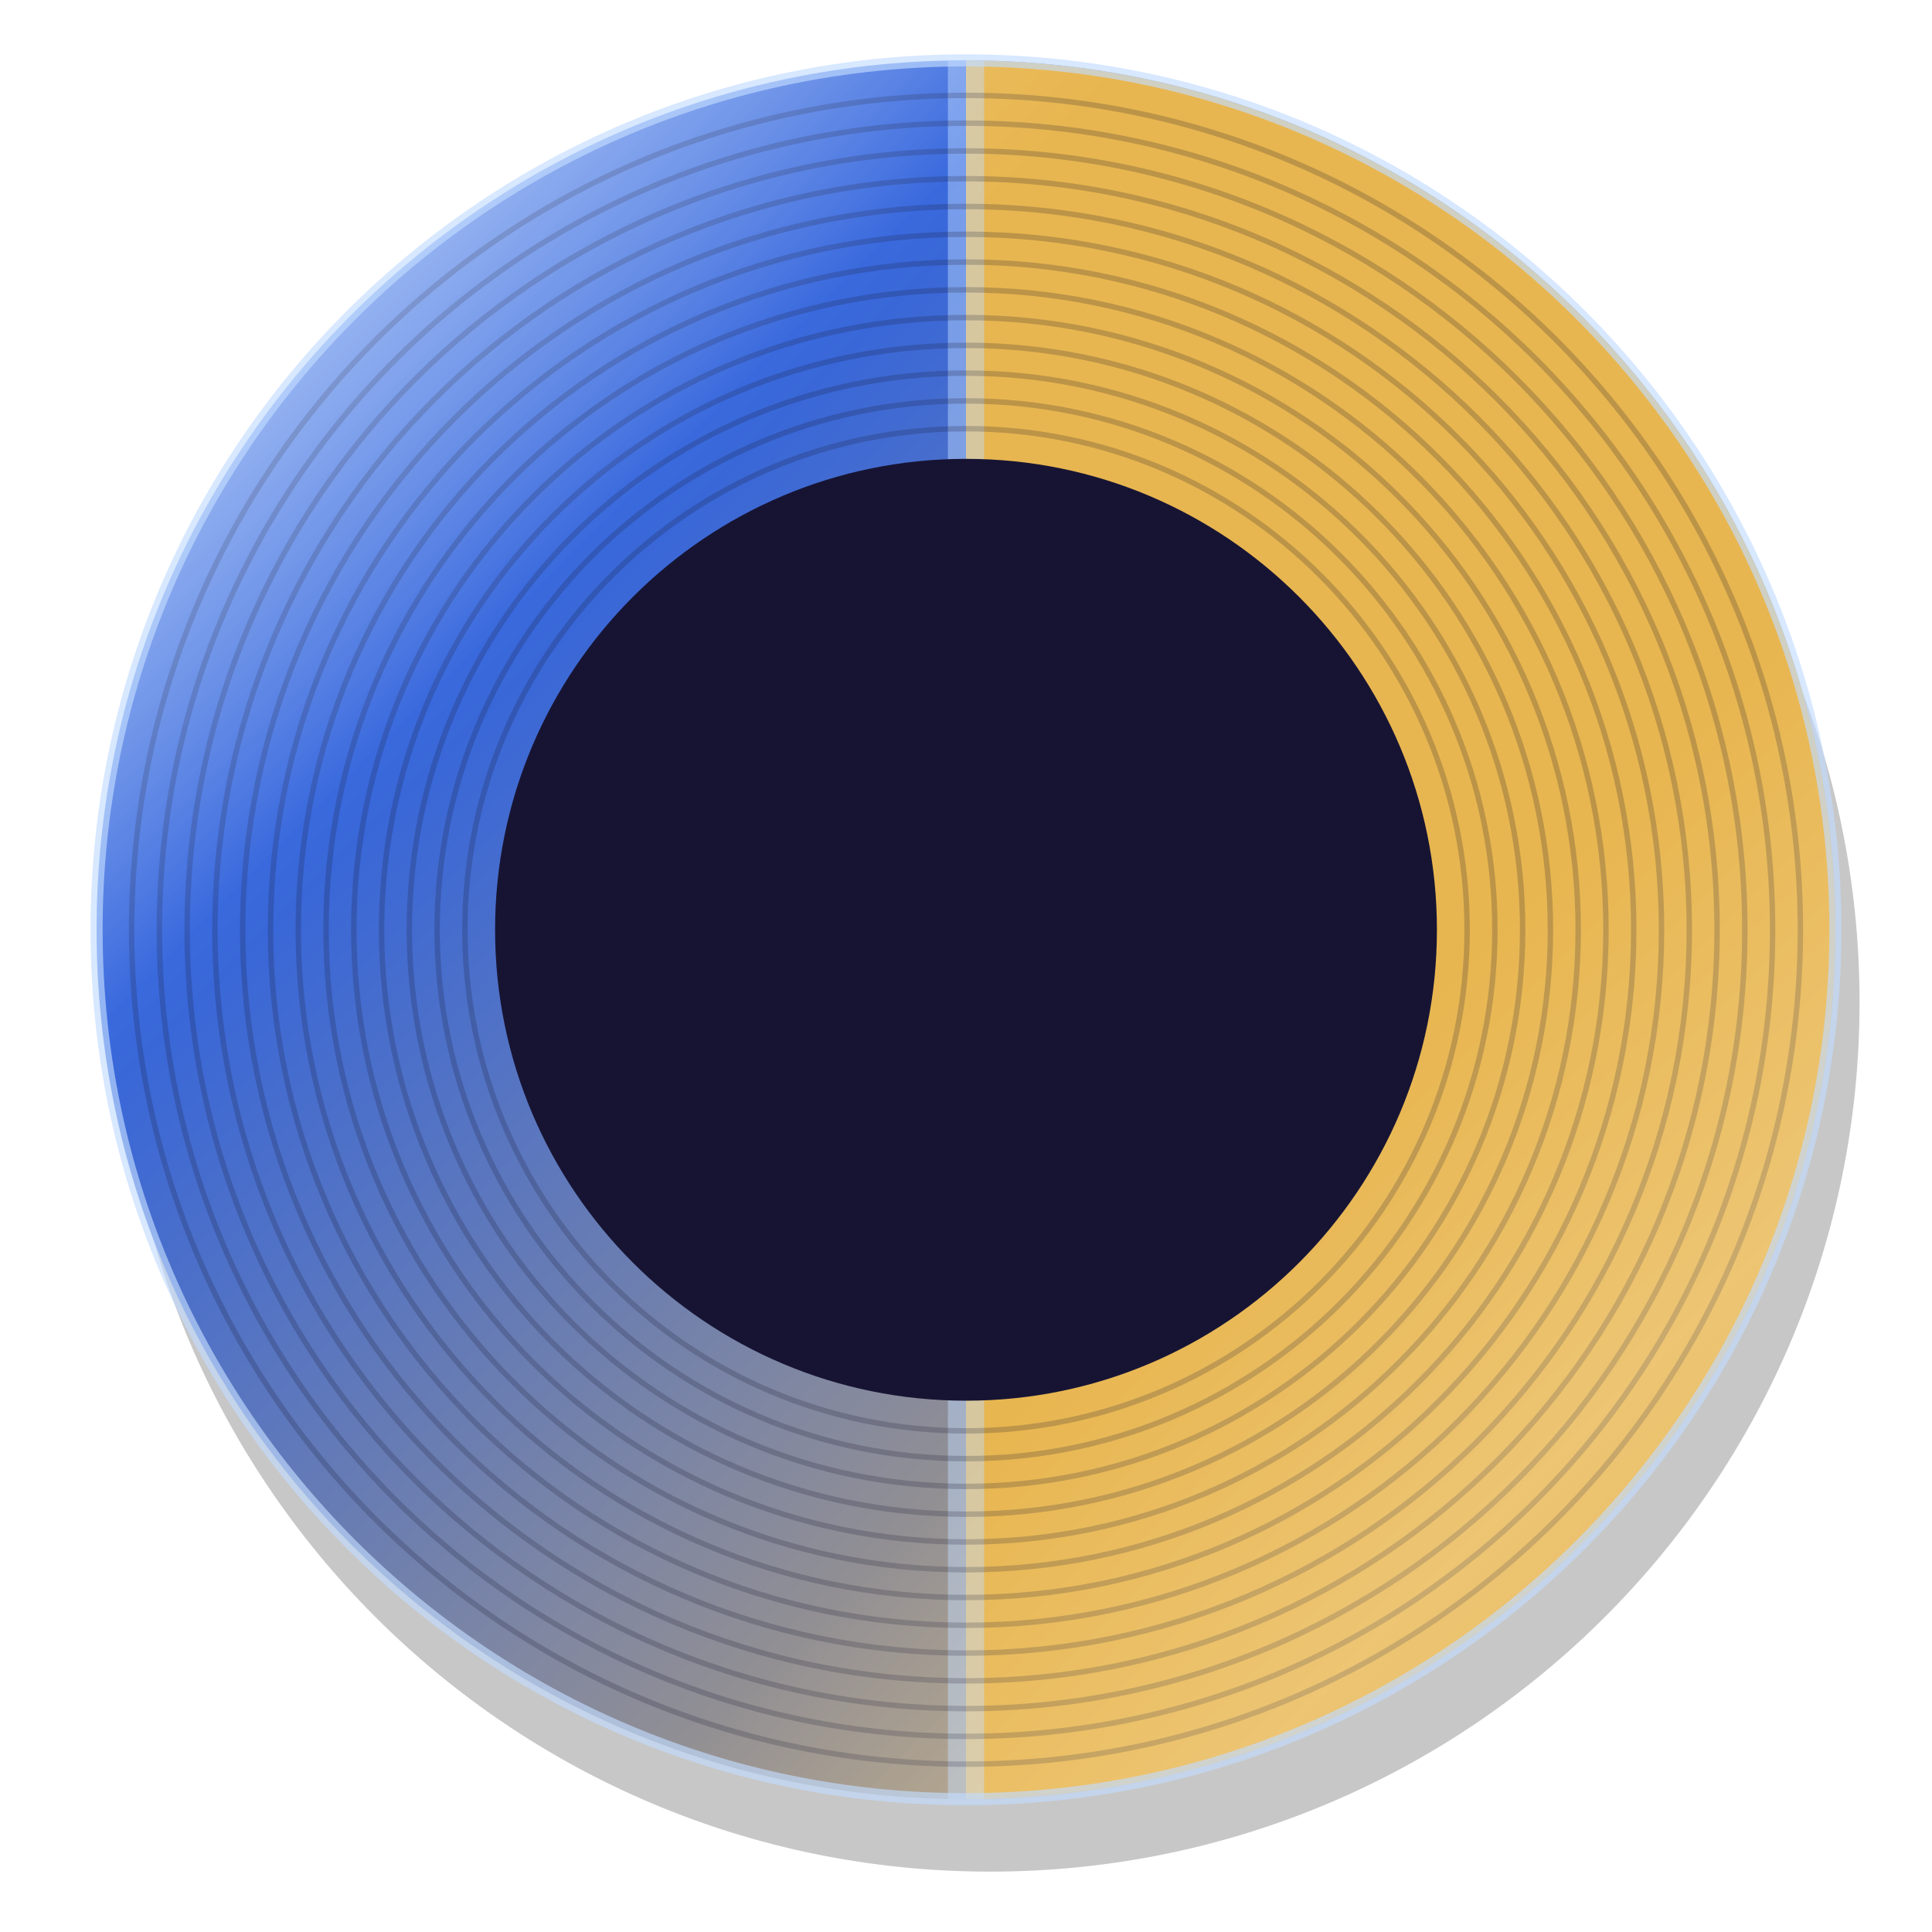
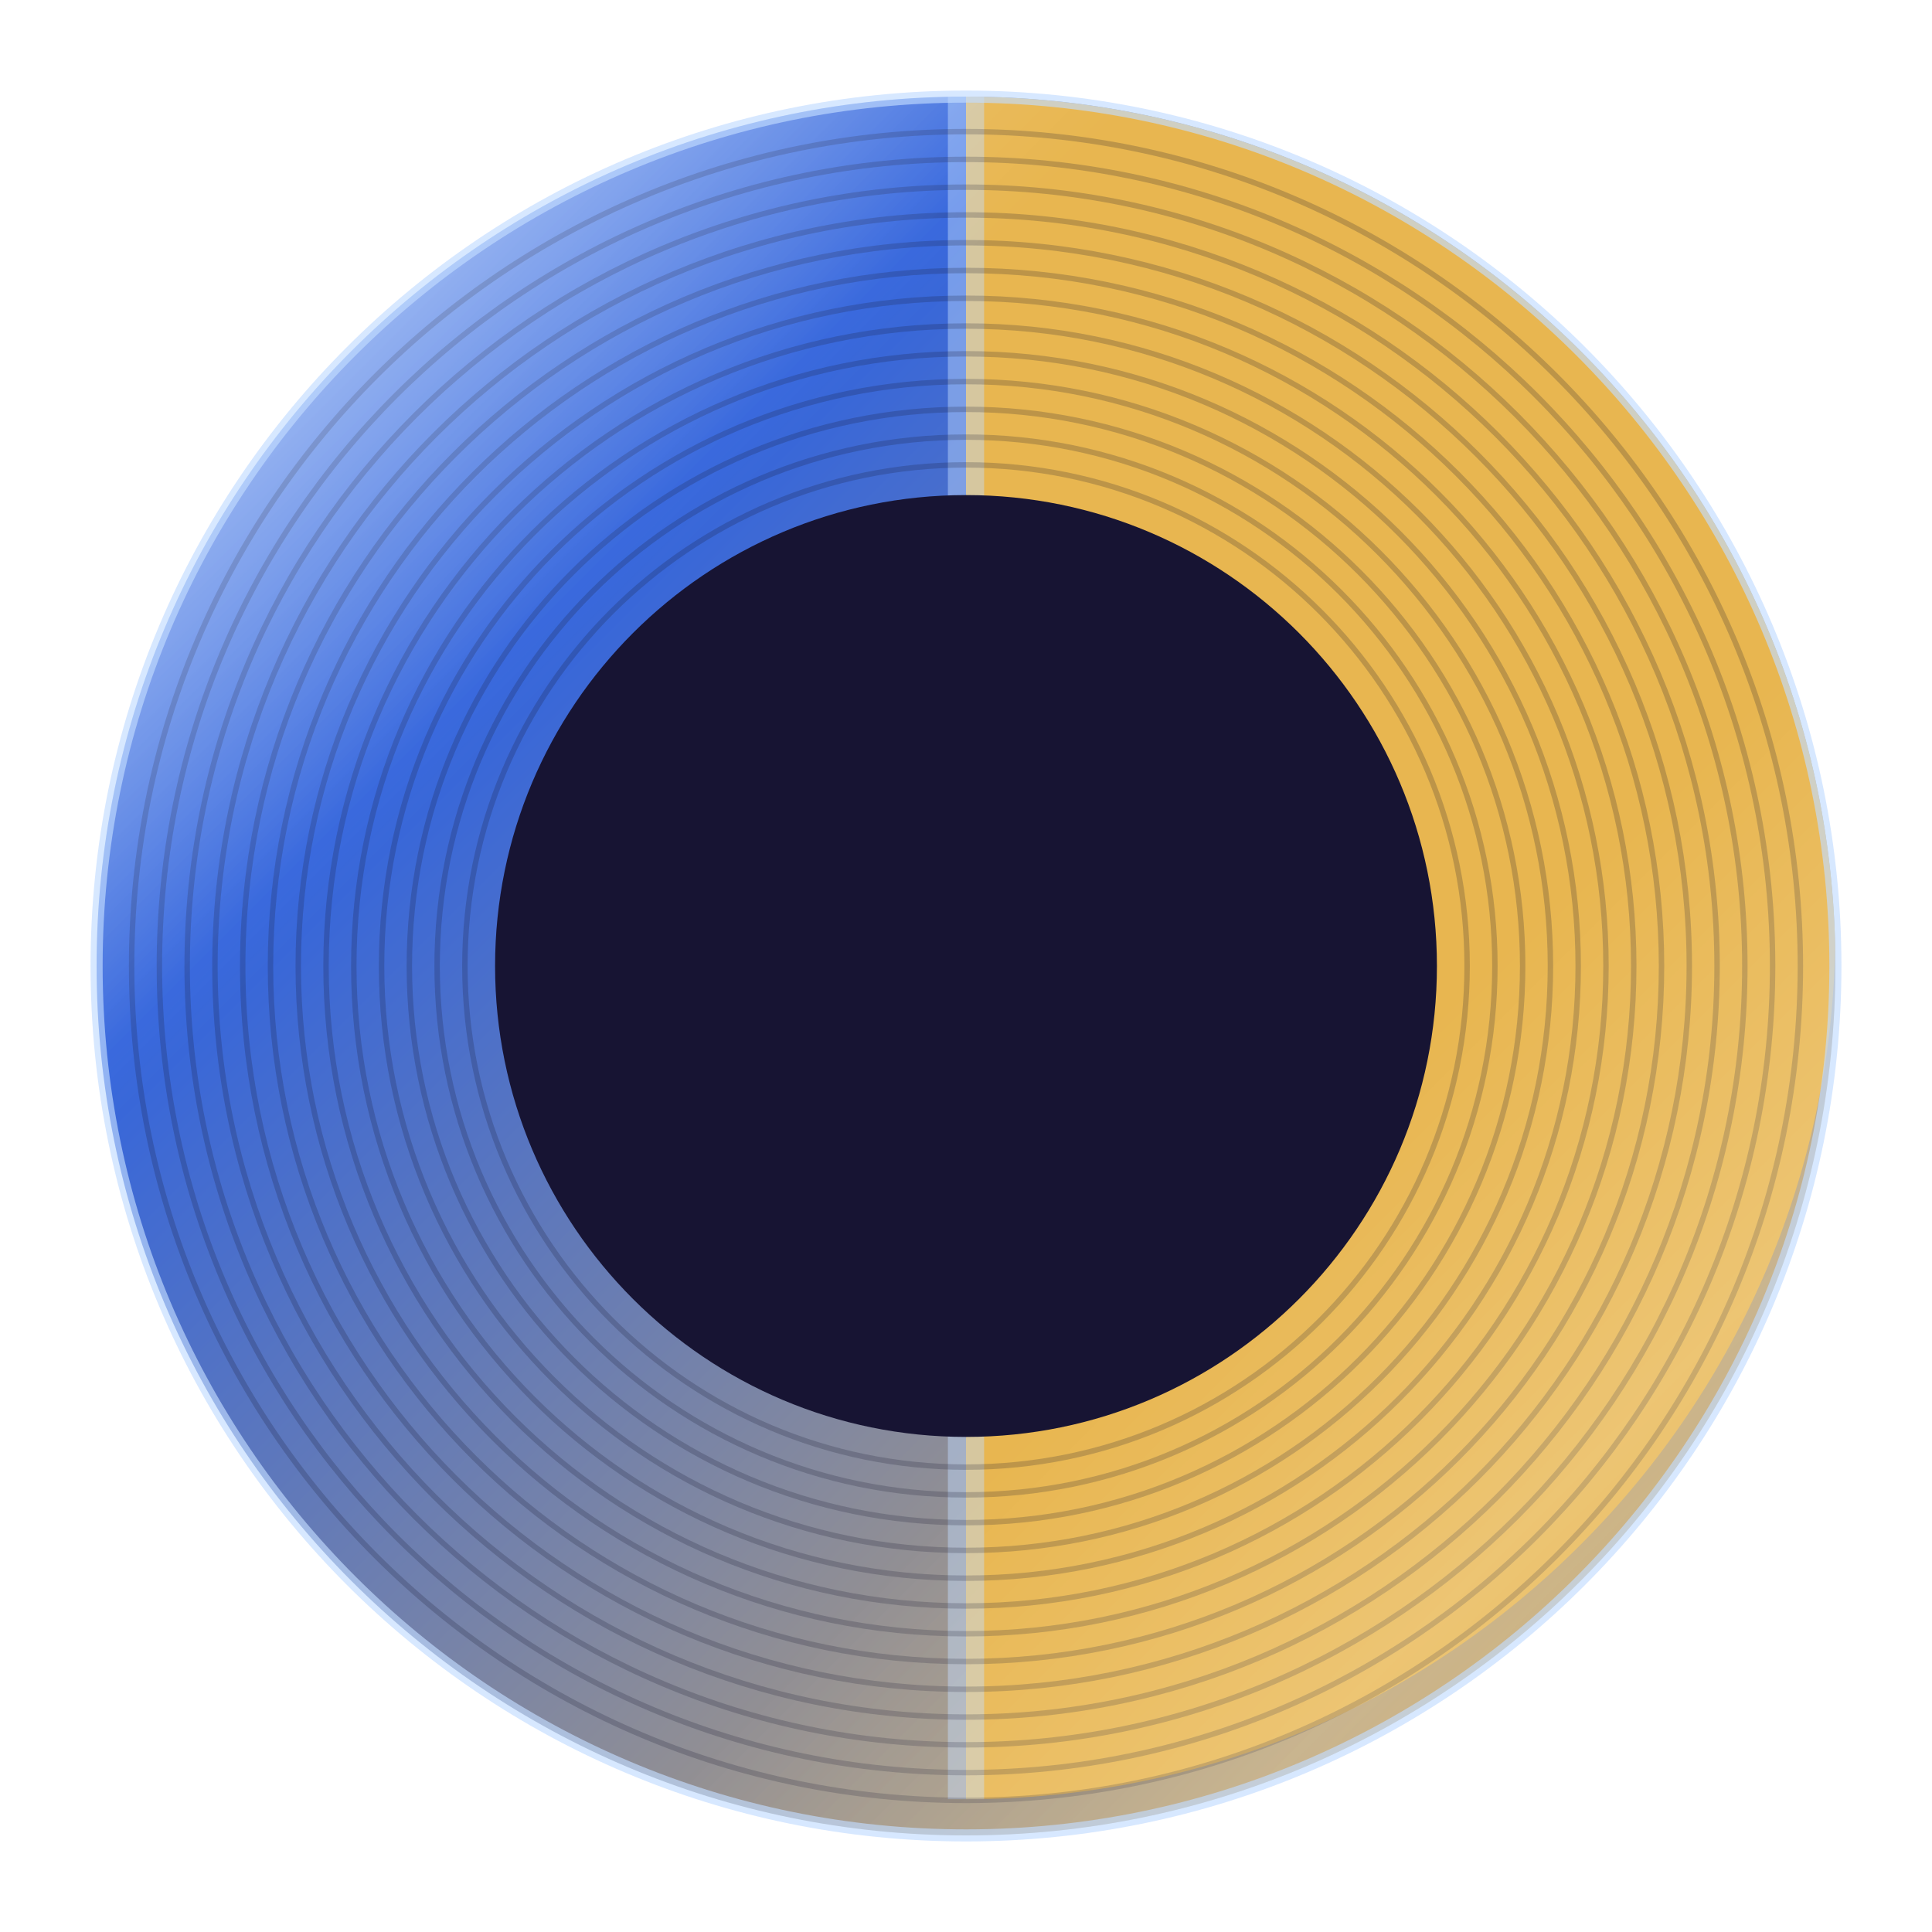
<svg xmlns="http://www.w3.org/2000/svg" viewBox="0 0 320 320">
  <defs>
    <clipPath id="record">
-       <circle cx="160" cy="154" r="144" />
+       <circle cx="160" cy="160" r="144" />
    </clipPath>
    <linearGradient id="wax" x1="0" y1="0" x2="1" y2="1">
      <stop stop-color="#c2dbff" />
      <stop offset=".28" stop-color="#3465dc" />
      <stop offset="1" stop-color="#e8b650" />
    </linearGradient>
    <linearGradient id="sheen" x1="0" y1="0" x2="1" y2="1">
      <stop stop-color="#fff" stop-opacity=".42" />
      <stop offset=".3" stop-color="#fff" stop-opacity="0" />
      <stop offset=".65" stop-color="#fff" stop-opacity="0" />
      <stop offset=".82" stop-color="#fff" stop-opacity=".2" />
      <stop offset="1" stop-color="#fff" stop-opacity="0" />
    </linearGradient>
  </defs>
-   <ellipse cx="164" cy="166" rx="144" ry="144" fill="#000" opacity=".22" />
-   <circle cx="160" cy="154" r="144" fill="url(#wax)" opacity="1" />
+   <circle cx="160" cy="160" r="144" fill="url(#wax)" opacity="1" />
  <g clip-path="url(#record)">
    <path d="M160 10a144 144 0 0 1 0 288Z" fill="#e8b650" />
    <path d="M160 10v288" stroke="#c2dbff" stroke-width="6" opacity=".45" />
  </g>
  <g fill="none" stroke="#11152b" stroke-width=".9" opacity=".21">
-     <circle cx="160" cy="154" r="83" />
-     <circle cx="160" cy="154" r="87.6" />
-     <circle cx="160" cy="154" r="92.2" />
-     <circle cx="160" cy="154" r="96.8" />
-     <circle cx="160" cy="154" r="101.4" />
-     <circle cx="160" cy="154" r="106" />
-     <circle cx="160" cy="154" r="110.6" />
-     <circle cx="160" cy="154" r="115.2" />
-     <circle cx="160" cy="154" r="119.8" />
-     <circle cx="160" cy="154" r="124.4" />
-     <circle cx="160" cy="154" r="129" />
-     <circle cx="160" cy="154" r="133.6" />
-     <circle cx="160" cy="154" r="138.2" />
+     <circle cx="160" cy="160" r="83" />
+     <circle cx="160" cy="160" r="87.6" />
+     <circle cx="160" cy="160" r="92.2" />
+     <circle cx="160" cy="160" r="96.8" />
+     <circle cx="160" cy="160" r="101.4" />
+     <circle cx="160" cy="160" r="106" />
+     <circle cx="160" cy="160" r="110.6" />
+     <circle cx="160" cy="160" r="115.2" />
+     <circle cx="160" cy="160" r="119.8" />
+     <circle cx="160" cy="160" r="124.4" />
+     <circle cx="160" cy="160" r="129" />
+     <circle cx="160" cy="160" r="133.6" />
+     <circle cx="160" cy="160" r="138.2" />
  </g>
-   <circle cx="160" cy="154" r="144" fill="url(#sheen)" />
-   <circle cx="160" cy="154" r="144" fill="none" stroke="#c2dbff" stroke-width="2" opacity=".65" />
-   <circle cx="160" cy="154" r="78" fill="#171433" />
+   <circle cx="160" cy="160" r="144" fill="url(#sheen)" />
+   <circle cx="160" cy="160" r="144" fill="none" stroke="#c2dbff" stroke-width="2" opacity=".65" />
+   <circle cx="160" cy="160" r="78" fill="#171433" />
</svg>
